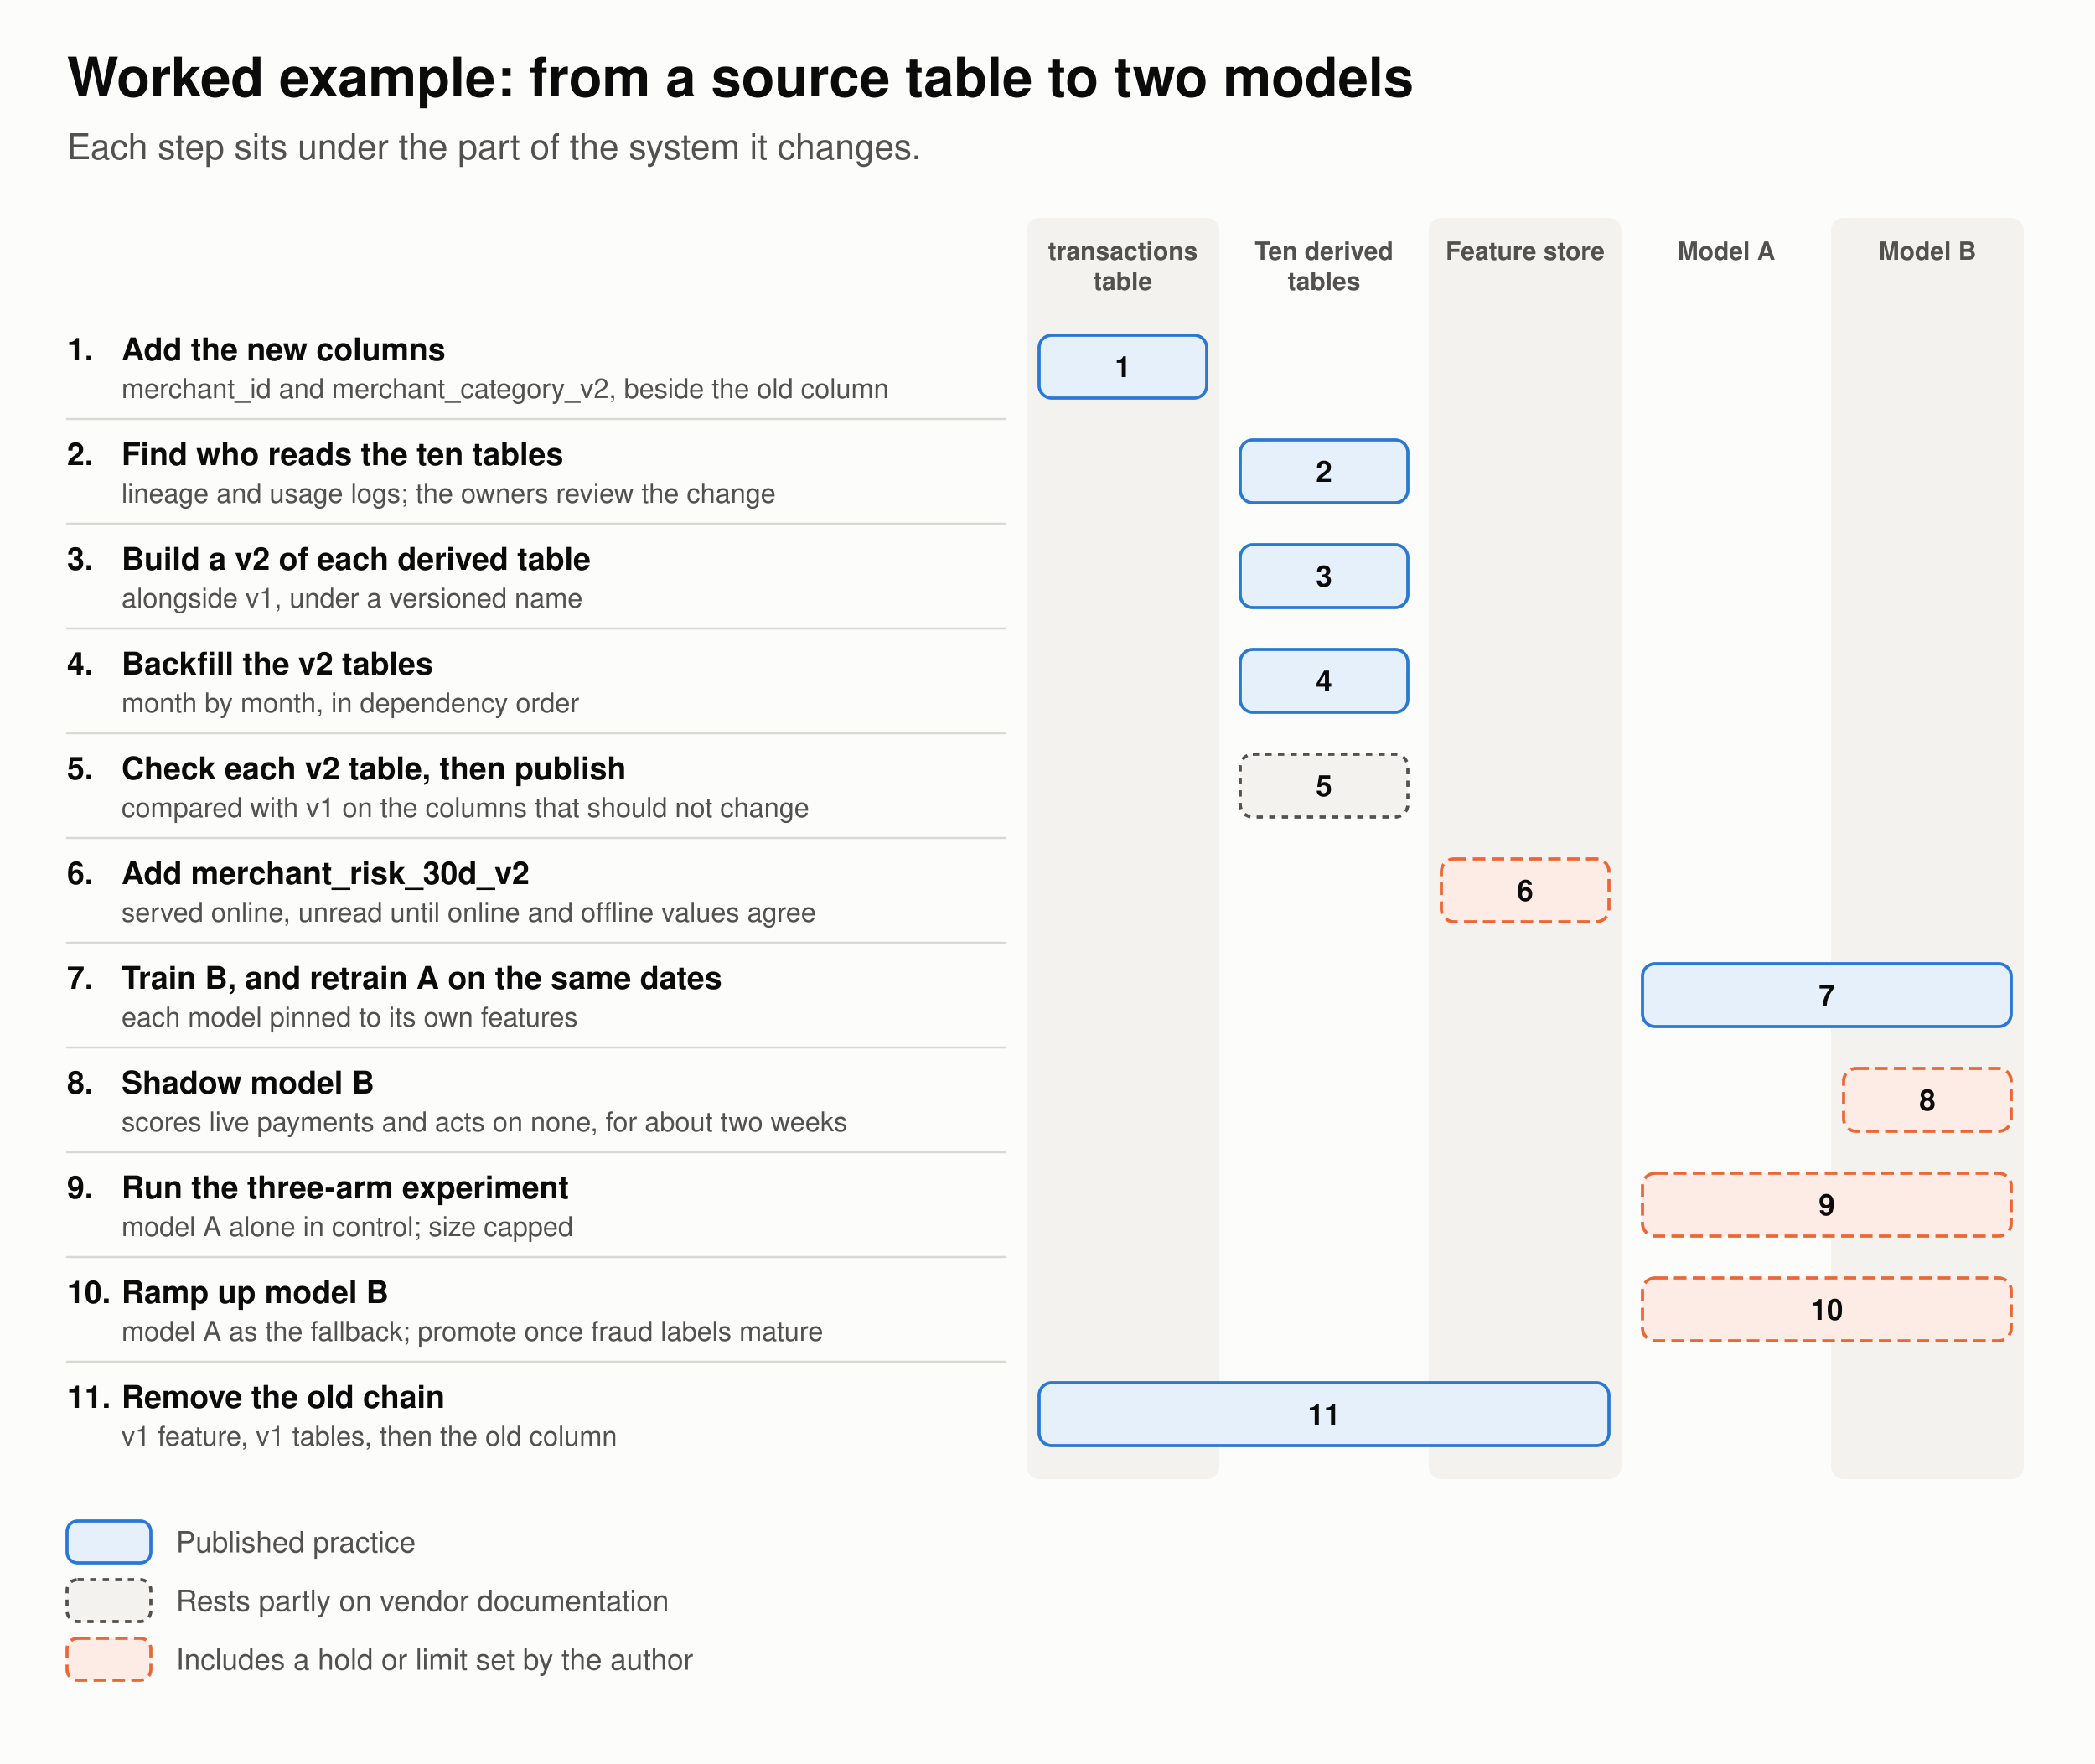
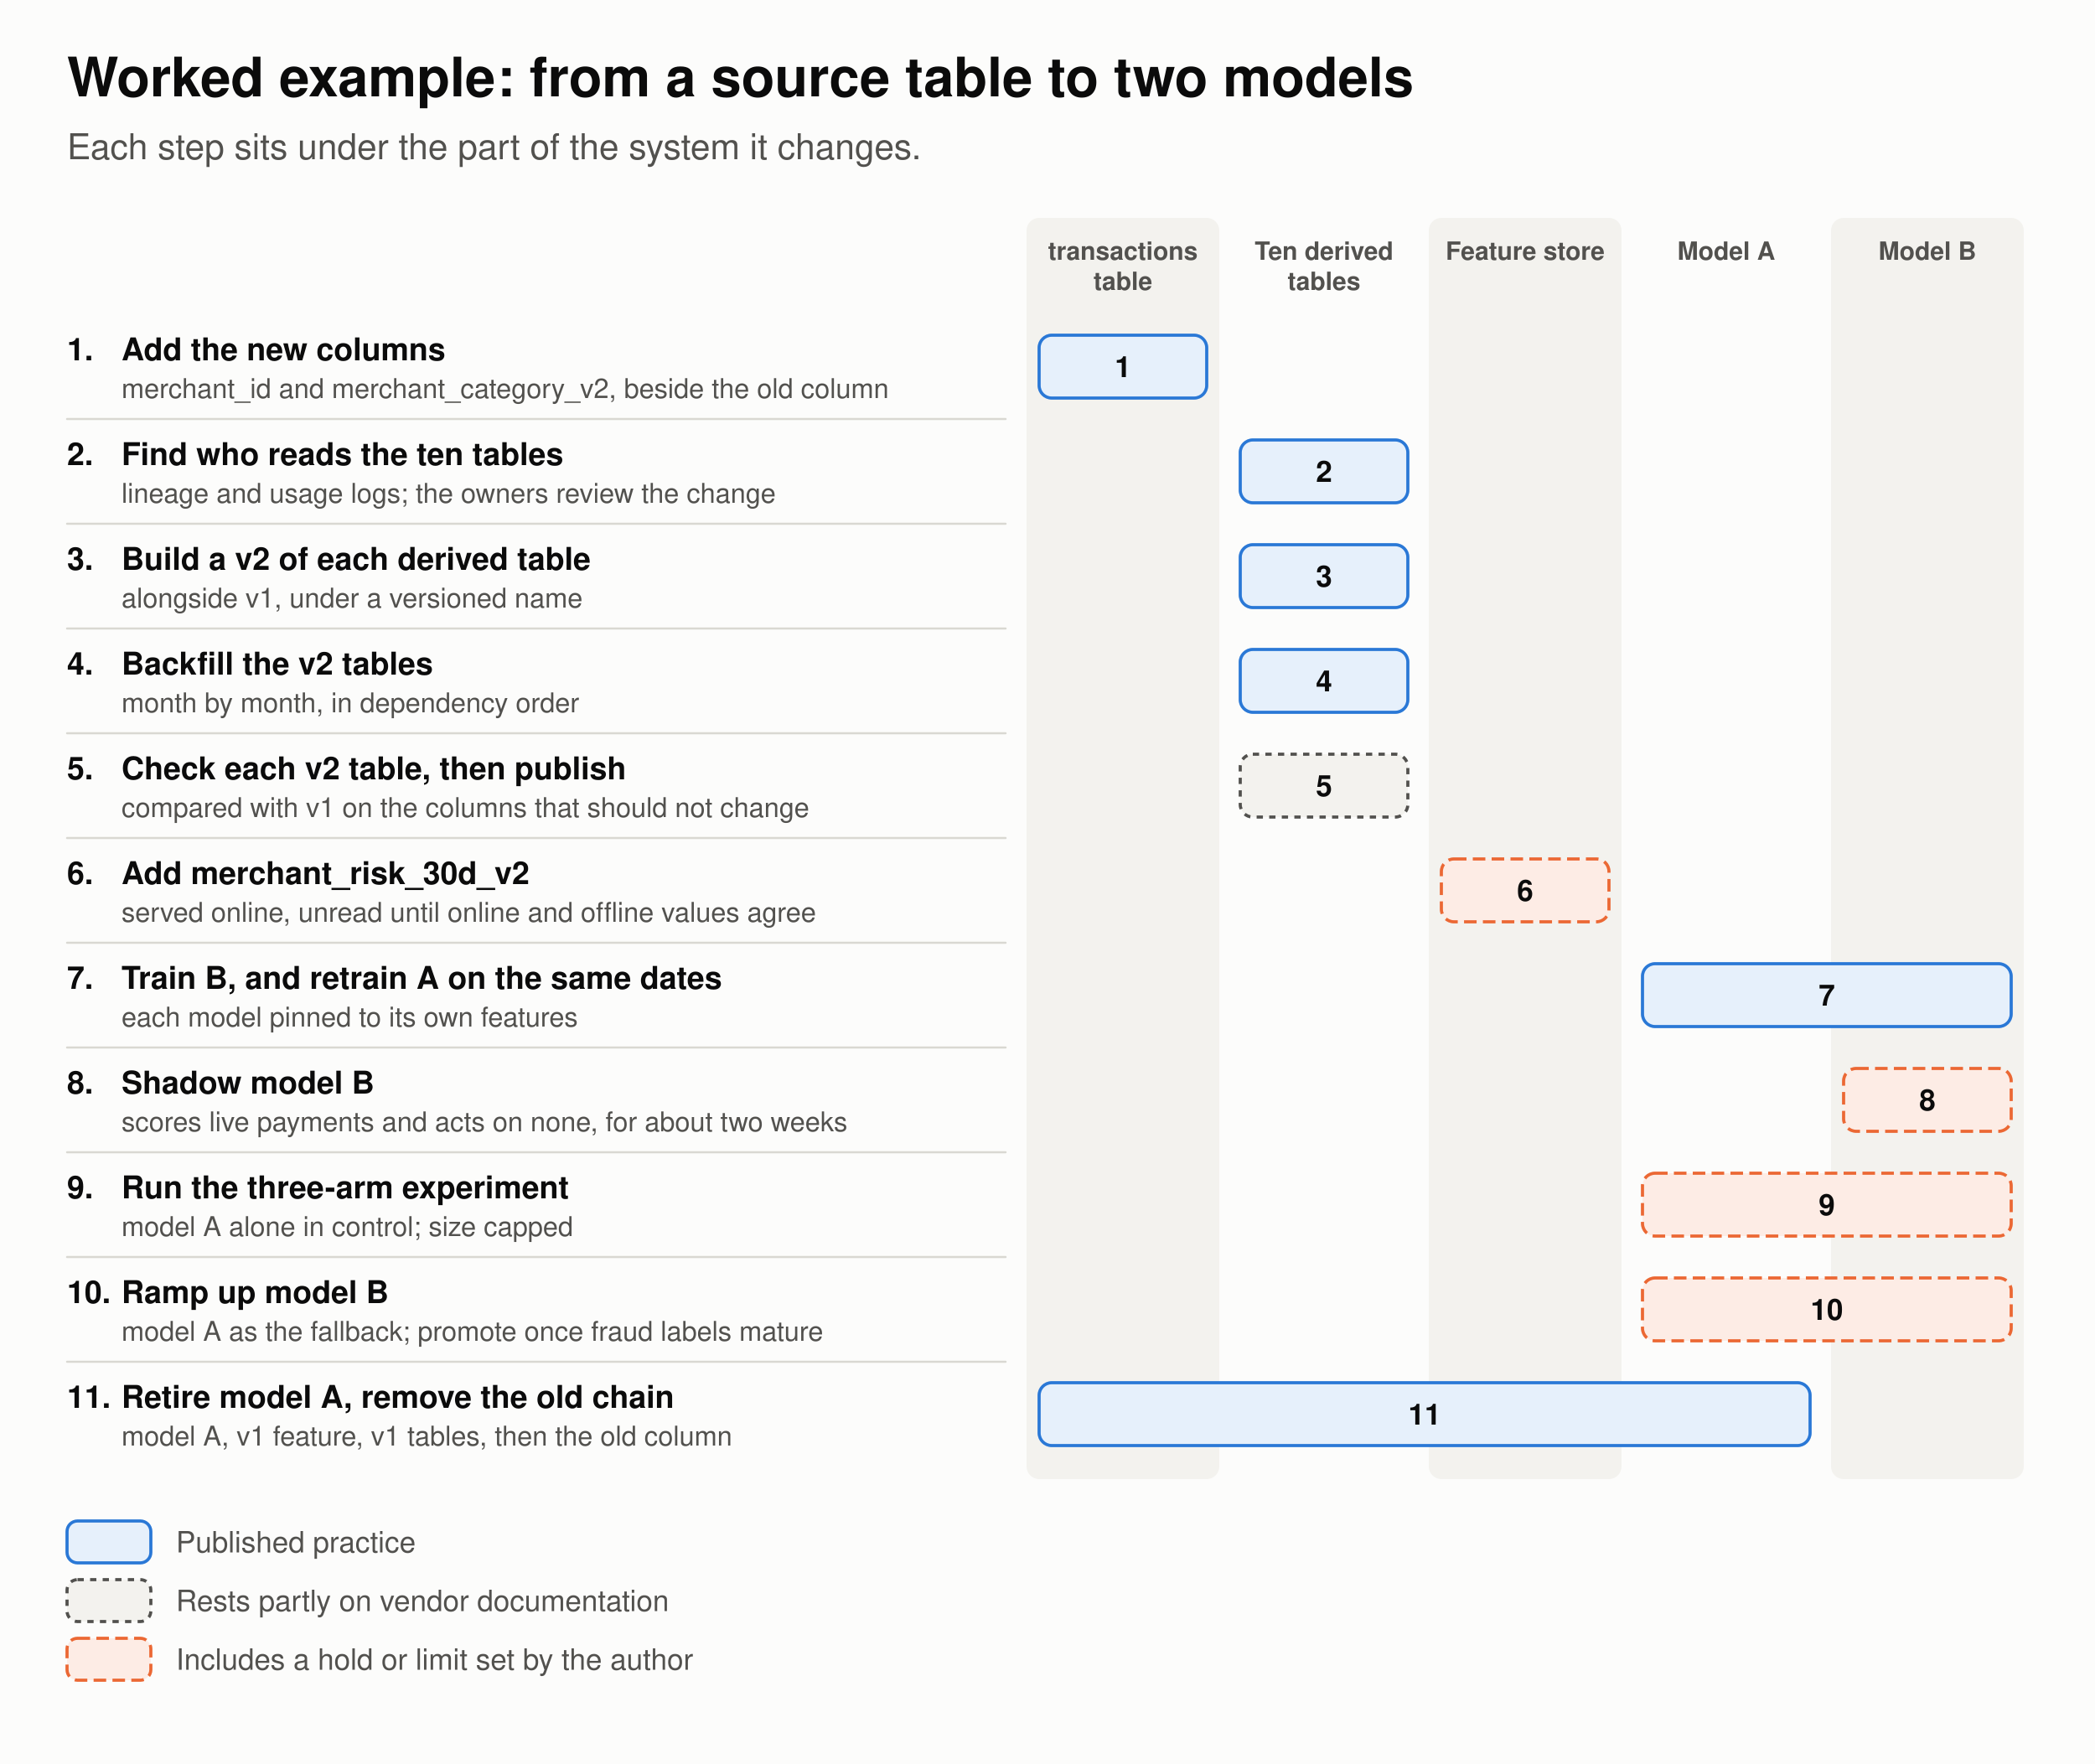
<svg xmlns="http://www.w3.org/2000/svg" width="1000" height="842" viewBox="0 0 1000 842" role="img" aria-labelledby="worked-lanes-title worked-lanes-desc">
  <g font-family="-apple-system, 'Segoe UI', Helvetica, Arial, sans-serif">
    <rect x="0" y="0" width="1000" height="842" rx="0" fill="#fcfcfb" stroke="none" stroke-width="1.5" />
    <text x="32" y="46" font-size="26" fill="#0b0b0b" font-weight="700" text-anchor="start">Worked example: from a source table to two models</text>
    <text x="32" y="76" font-size="17" fill="#52514e" font-weight="400" text-anchor="start">Each step sits under the part of the system it changes.</text>
    <rect x="490" y="104" width="92" height="602" rx="6" fill="#f3f2ee" stroke="none" stroke-width="1.5" />
    <text x="536" y="124" font-size="12" fill="#52514e" font-weight="700" text-anchor="middle">transactions</text>
    <text x="536" y="138.4" font-size="12" fill="#52514e" font-weight="700" text-anchor="middle">table</text>
    <rect x="586" y="104" width="92" height="602" rx="6" fill="#fcfcfb" stroke="none" stroke-width="1.5" />
    <text x="632" y="124" font-size="12" fill="#52514e" font-weight="700" text-anchor="middle">Ten derived</text>
    <text x="632" y="138.4" font-size="12" fill="#52514e" font-weight="700" text-anchor="middle">tables</text>
    <rect x="682" y="104" width="92" height="602" rx="6" fill="#f3f2ee" stroke="none" stroke-width="1.5" />
    <text x="728" y="124" font-size="12" fill="#52514e" font-weight="700" text-anchor="middle">Feature store</text>
    <rect x="778" y="104" width="92" height="602" rx="6" fill="#fcfcfb" stroke="none" stroke-width="1.5" />
    <text x="824" y="124" font-size="12" fill="#52514e" font-weight="700" text-anchor="middle">Model A</text>
    <rect x="874" y="104" width="92" height="602" rx="6" fill="#f3f2ee" stroke="none" stroke-width="1.5" />
    <text x="920" y="124" font-size="12" fill="#52514e" font-weight="700" text-anchor="middle">Model B</text>
    <text x="32" y="172" font-size="15" fill="#0b0b0b" font-weight="700" text-anchor="start">1.</text>
    <text x="58" y="172" font-size="15" fill="#0b0b0b" font-weight="700" text-anchor="start">Add the new columns</text>
    <text x="58" y="190" font-size="13" fill="#52514e" font-weight="400" text-anchor="start">merchant_id and merchant_category_v2, beside the old column</text>
    <rect x="496" y="160" width="80" height="30" rx="6" fill="#e6f0fb" stroke="#2a78d6" stroke-width="1.5" />
    <text x="536" y="180" font-size="14" fill="#0b0b0b" font-weight="700" text-anchor="middle">1</text>
    <line x1="32" y1="200" x2="480" y2="200" stroke="#d9d8d2" stroke-width="1" stroke-linecap="round" />
    <text x="32" y="222" font-size="15" fill="#0b0b0b" font-weight="700" text-anchor="start">2.</text>
    <text x="58" y="222" font-size="15" fill="#0b0b0b" font-weight="700" text-anchor="start">Find who reads the ten tables</text>
    <text x="58" y="240" font-size="13" fill="#52514e" font-weight="400" text-anchor="start">lineage and usage logs; the owners review the change</text>
    <rect x="592" y="210" width="80" height="30" rx="6" fill="#e6f0fb" stroke="#2a78d6" stroke-width="1.5" />
    <text x="632" y="230" font-size="14" fill="#0b0b0b" font-weight="700" text-anchor="middle">2</text>
    <line x1="32" y1="250" x2="480" y2="250" stroke="#d9d8d2" stroke-width="1" stroke-linecap="round" />
    <text x="32" y="272" font-size="15" fill="#0b0b0b" font-weight="700" text-anchor="start">3.</text>
    <text x="58" y="272" font-size="15" fill="#0b0b0b" font-weight="700" text-anchor="start">Build a v2 of each derived table</text>
    <text x="58" y="290" font-size="13" fill="#52514e" font-weight="400" text-anchor="start">alongside v1, under a versioned name</text>
    <rect x="592" y="260" width="80" height="30" rx="6" fill="#e6f0fb" stroke="#2a78d6" stroke-width="1.5" />
    <text x="632" y="280" font-size="14" fill="#0b0b0b" font-weight="700" text-anchor="middle">3</text>
    <line x1="32" y1="300" x2="480" y2="300" stroke="#d9d8d2" stroke-width="1" stroke-linecap="round" />
    <text x="32" y="322" font-size="15" fill="#0b0b0b" font-weight="700" text-anchor="start">4.</text>
    <text x="58" y="322" font-size="15" fill="#0b0b0b" font-weight="700" text-anchor="start">Backfill the v2 tables</text>
    <text x="58" y="340" font-size="13" fill="#52514e" font-weight="400" text-anchor="start">month by month, in dependency order</text>
    <rect x="592" y="310" width="80" height="30" rx="6" fill="#e6f0fb" stroke="#2a78d6" stroke-width="1.5" />
    <text x="632" y="330" font-size="14" fill="#0b0b0b" font-weight="700" text-anchor="middle">4</text>
    <line x1="32" y1="350" x2="480" y2="350" stroke="#d9d8d2" stroke-width="1" stroke-linecap="round" />
    <text x="32" y="372" font-size="15" fill="#0b0b0b" font-weight="700" text-anchor="start">5.</text>
    <text x="58" y="372" font-size="15" fill="#0b0b0b" font-weight="700" text-anchor="start">Check each v2 table, then publish</text>
    <text x="58" y="390" font-size="13" fill="#52514e" font-weight="400" text-anchor="start">compared with v1 on the columns that should not change</text>
    <rect x="592" y="360" width="80" height="30" rx="6" fill="#f3f2ee" stroke="#52514e" stroke-width="1.5" stroke-dasharray="3 3" />
    <text x="632" y="380" font-size="14" fill="#0b0b0b" font-weight="700" text-anchor="middle">5</text>
    <line x1="32" y1="400" x2="480" y2="400" stroke="#d9d8d2" stroke-width="1" stroke-linecap="round" />
    <text x="32" y="422" font-size="15" fill="#0b0b0b" font-weight="700" text-anchor="start">6.</text>
    <text x="58" y="422" font-size="15" fill="#0b0b0b" font-weight="700" text-anchor="start">Add merchant_risk_30d_v2</text>
    <text x="58" y="440" font-size="13" fill="#52514e" font-weight="400" text-anchor="start">served online, unread until online and offline values agree</text>
    <rect x="688" y="410" width="80" height="30" rx="6" fill="#fdece5" stroke="#eb6834" stroke-width="1.5" stroke-dasharray="6 3" />
    <text x="728" y="430" font-size="14" fill="#0b0b0b" font-weight="700" text-anchor="middle">6</text>
    <line x1="32" y1="450" x2="480" y2="450" stroke="#d9d8d2" stroke-width="1" stroke-linecap="round" />
    <text x="32" y="472" font-size="15" fill="#0b0b0b" font-weight="700" text-anchor="start">7.</text>
    <text x="58" y="472" font-size="15" fill="#0b0b0b" font-weight="700" text-anchor="start">Train B, and retrain A on the same dates</text>
    <text x="58" y="490" font-size="13" fill="#52514e" font-weight="400" text-anchor="start">each model pinned to its own features</text>
    <rect x="784" y="460" width="176" height="30" rx="6" fill="#e6f0fb" stroke="#2a78d6" stroke-width="1.5" />
    <text x="872" y="480" font-size="14" fill="#0b0b0b" font-weight="700" text-anchor="middle">7</text>
    <line x1="32" y1="500" x2="480" y2="500" stroke="#d9d8d2" stroke-width="1" stroke-linecap="round" />
    <text x="32" y="522" font-size="15" fill="#0b0b0b" font-weight="700" text-anchor="start">8.</text>
    <text x="58" y="522" font-size="15" fill="#0b0b0b" font-weight="700" text-anchor="start">Shadow model B</text>
    <text x="58" y="540" font-size="13" fill="#52514e" font-weight="400" text-anchor="start">scores live payments and acts on none, for about two weeks</text>
    <rect x="880" y="510" width="80" height="30" rx="6" fill="#fdece5" stroke="#eb6834" stroke-width="1.5" stroke-dasharray="6 3" />
    <text x="920" y="530" font-size="14" fill="#0b0b0b" font-weight="700" text-anchor="middle">8</text>
    <line x1="32" y1="550" x2="480" y2="550" stroke="#d9d8d2" stroke-width="1" stroke-linecap="round" />
    <text x="32" y="572" font-size="15" fill="#0b0b0b" font-weight="700" text-anchor="start">9.</text>
    <text x="58" y="572" font-size="15" fill="#0b0b0b" font-weight="700" text-anchor="start">Run the three-arm experiment</text>
    <text x="58" y="590" font-size="13" fill="#52514e" font-weight="400" text-anchor="start">model A alone in control; size capped</text>
    <rect x="784" y="560" width="176" height="30" rx="6" fill="#fdece5" stroke="#eb6834" stroke-width="1.5" stroke-dasharray="6 3" />
    <text x="872" y="580" font-size="14" fill="#0b0b0b" font-weight="700" text-anchor="middle">9</text>
    <line x1="32" y1="600" x2="480" y2="600" stroke="#d9d8d2" stroke-width="1" stroke-linecap="round" />
    <text x="32" y="622" font-size="15" fill="#0b0b0b" font-weight="700" text-anchor="start">10.</text>
    <text x="58" y="622" font-size="15" fill="#0b0b0b" font-weight="700" text-anchor="start">Ramp up model B</text>
    <text x="58" y="640" font-size="13" fill="#52514e" font-weight="400" text-anchor="start">model A as the fallback; promote once fraud labels mature</text>
    <rect x="784" y="610" width="176" height="30" rx="6" fill="#fdece5" stroke="#eb6834" stroke-width="1.5" stroke-dasharray="6 3" />
    <text x="872" y="630" font-size="14" fill="#0b0b0b" font-weight="700" text-anchor="middle">10</text>
    <line x1="32" y1="650" x2="480" y2="650" stroke="#d9d8d2" stroke-width="1" stroke-linecap="round" />
    <text x="32" y="672" font-size="15" fill="#0b0b0b" font-weight="700" text-anchor="start">11.</text>
-     <text x="58" y="672" font-size="15" fill="#0b0b0b" font-weight="700" text-anchor="start">Remove the old chain</text>
-     <text x="58" y="690" font-size="13" fill="#52514e" font-weight="400" text-anchor="start">v1 feature, v1 tables, then the old column</text>
-     <rect x="496" y="660" width="272" height="30" rx="6" fill="#e6f0fb" stroke="#2a78d6" stroke-width="1.5" />
-     <text x="632" y="680" font-size="14" fill="#0b0b0b" font-weight="700" text-anchor="middle">11</text>
+     <text x="58" y="672" font-size="15" fill="#0b0b0b" font-weight="700" text-anchor="start">Retire model A, remove the old chain</text>
+     <text x="58" y="690" font-size="13" fill="#52514e" font-weight="400" text-anchor="start">model A, v1 feature, v1 tables, then the old column</text>
+     <rect x="496" y="660" width="368" height="30" rx="6" fill="#e6f0fb" stroke="#2a78d6" stroke-width="1.5" />
+     <text x="680" y="680" font-size="14" fill="#0b0b0b" font-weight="700" text-anchor="middle">11</text>
    <rect x="32" y="726" width="40" height="20" rx="5" fill="#e6f0fb" stroke="#2a78d6" stroke-width="1.5" />
    <text x="84" y="741" font-size="14" fill="#52514e" font-weight="400" text-anchor="start">Published practice</text>
    <rect x="32" y="754" width="40" height="20" rx="5" fill="#f3f2ee" stroke="#52514e" stroke-width="1.5" stroke-dasharray="3 3" />
    <text x="84" y="769" font-size="14" fill="#52514e" font-weight="400" text-anchor="start">Rests partly on vendor documentation</text>
    <rect x="32" y="782" width="40" height="20" rx="5" fill="#fdece5" stroke="#eb6834" stroke-width="1.5" stroke-dasharray="6 3" />
    <text x="84" y="797" font-size="14" fill="#52514e" font-weight="400" text-anchor="start">Includes a hold or limit set by the author</text>
  </g>
</svg>
